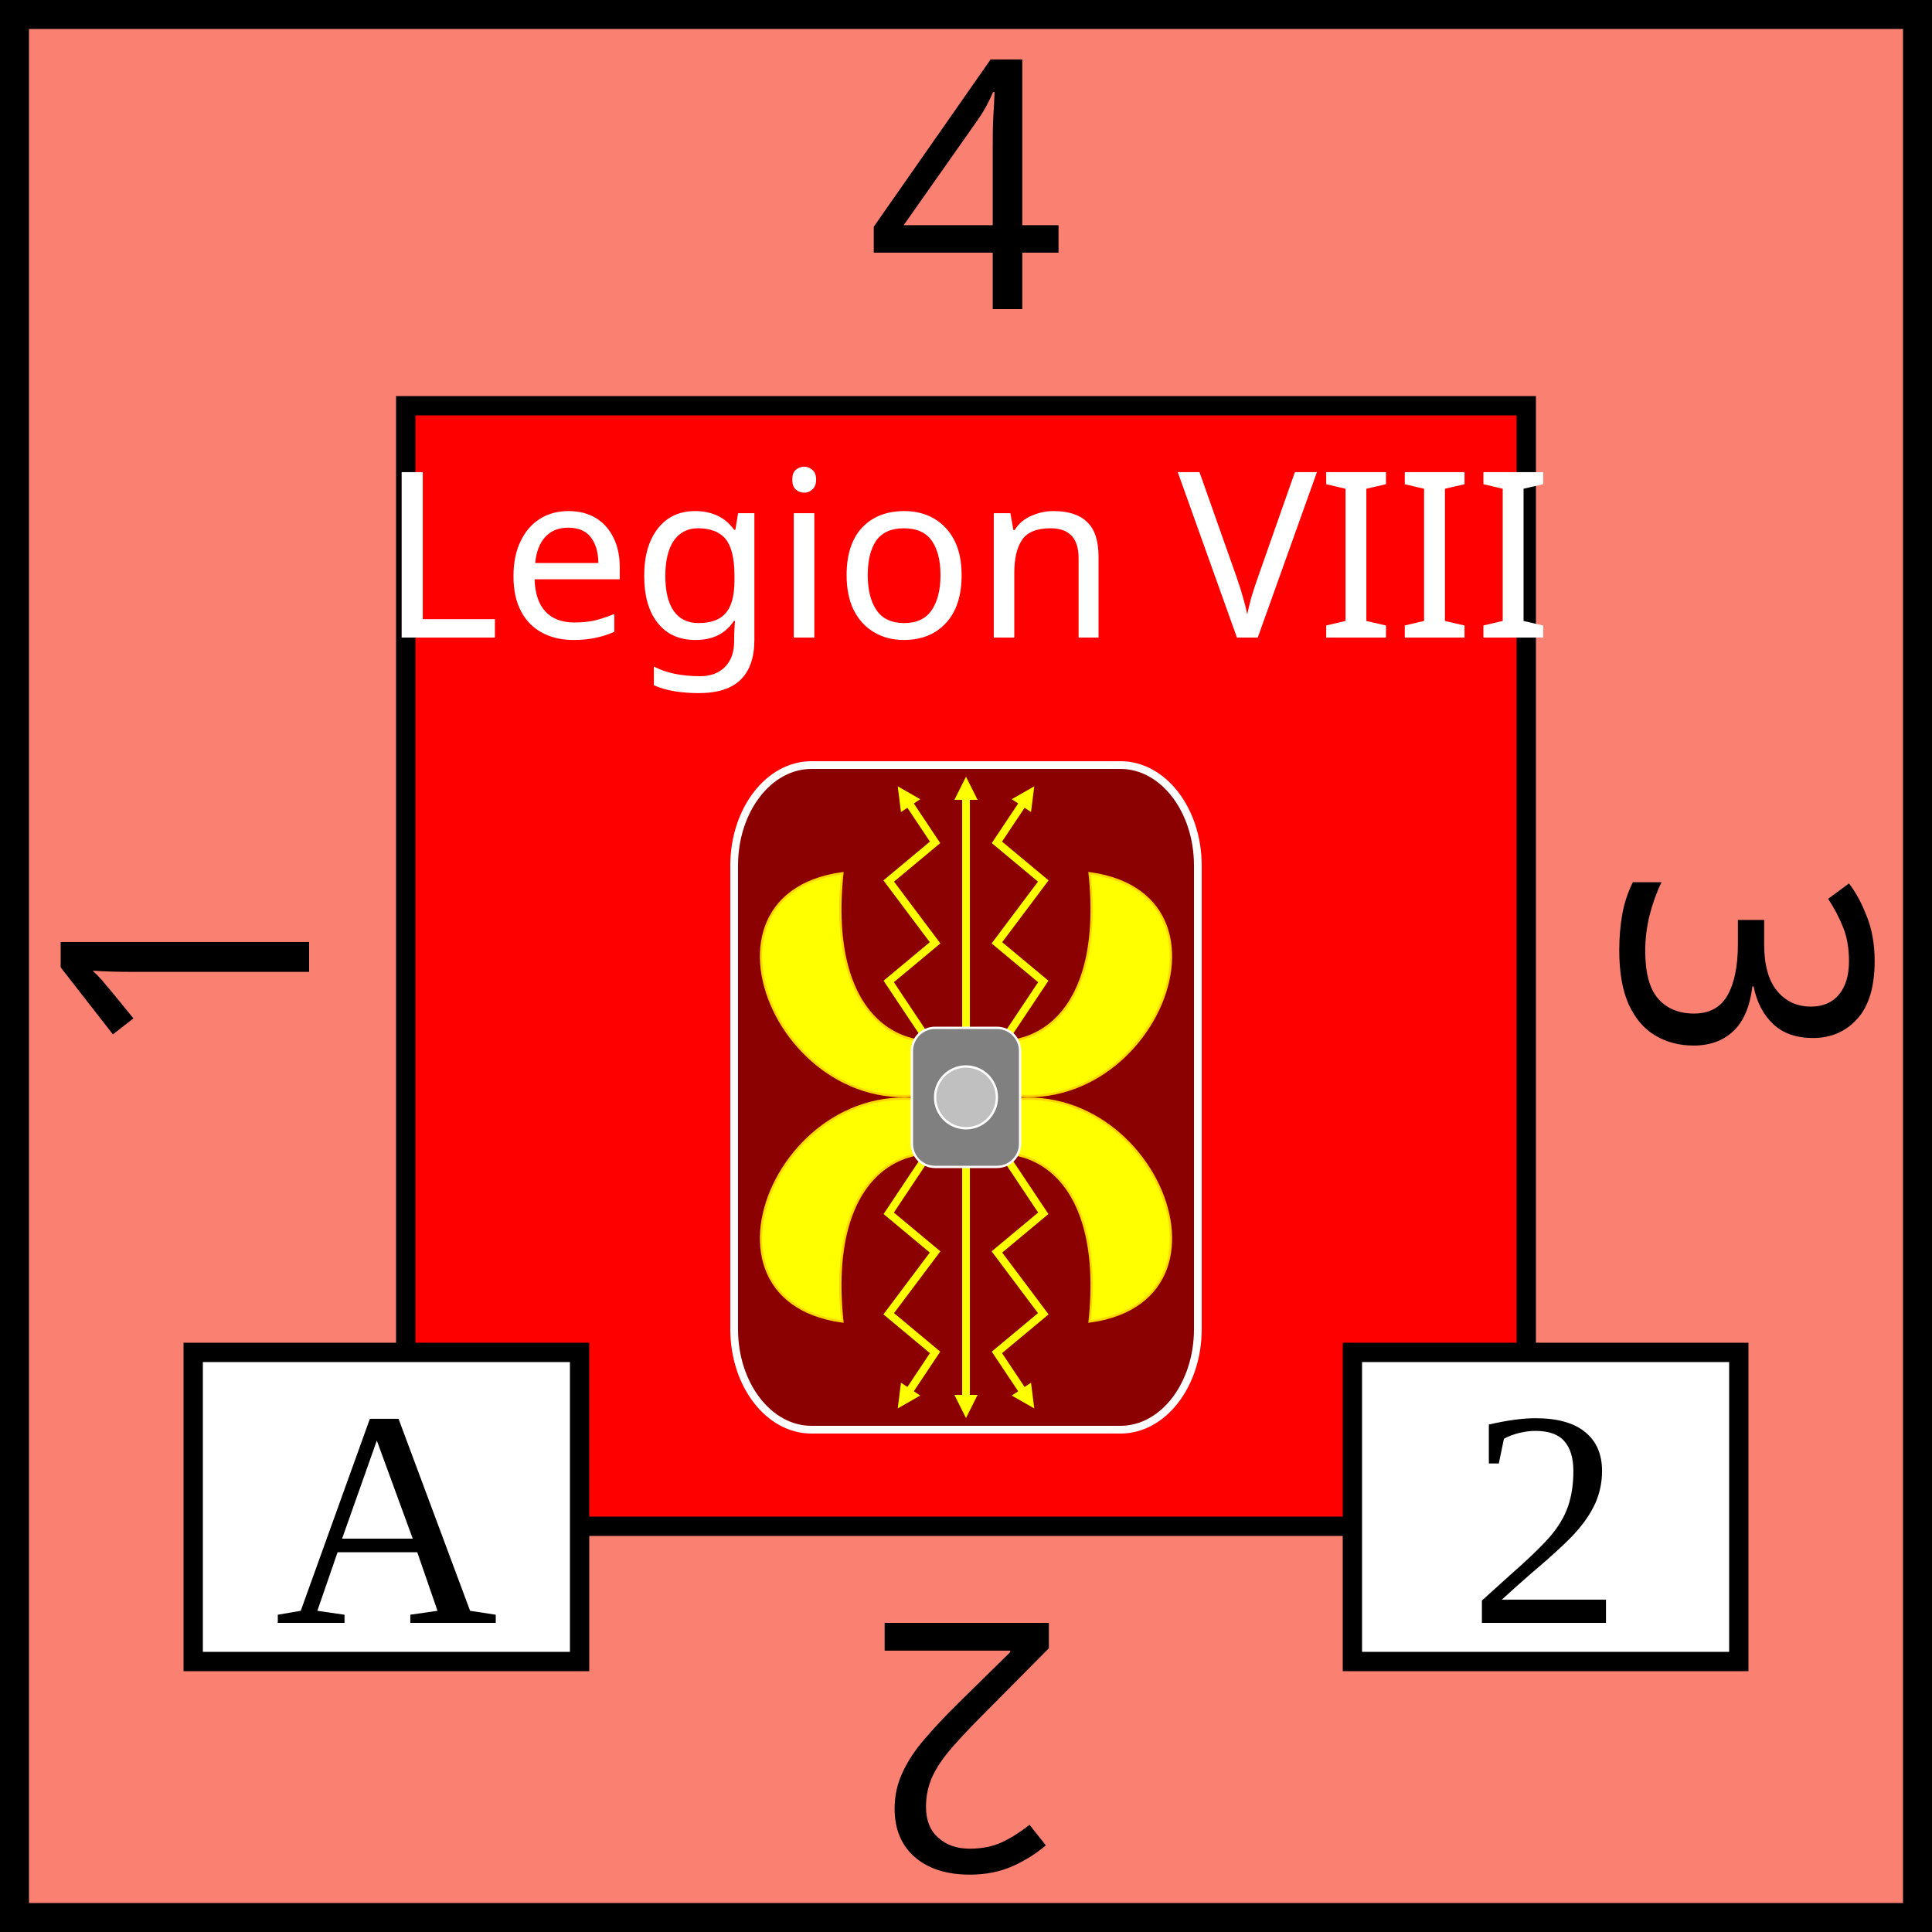
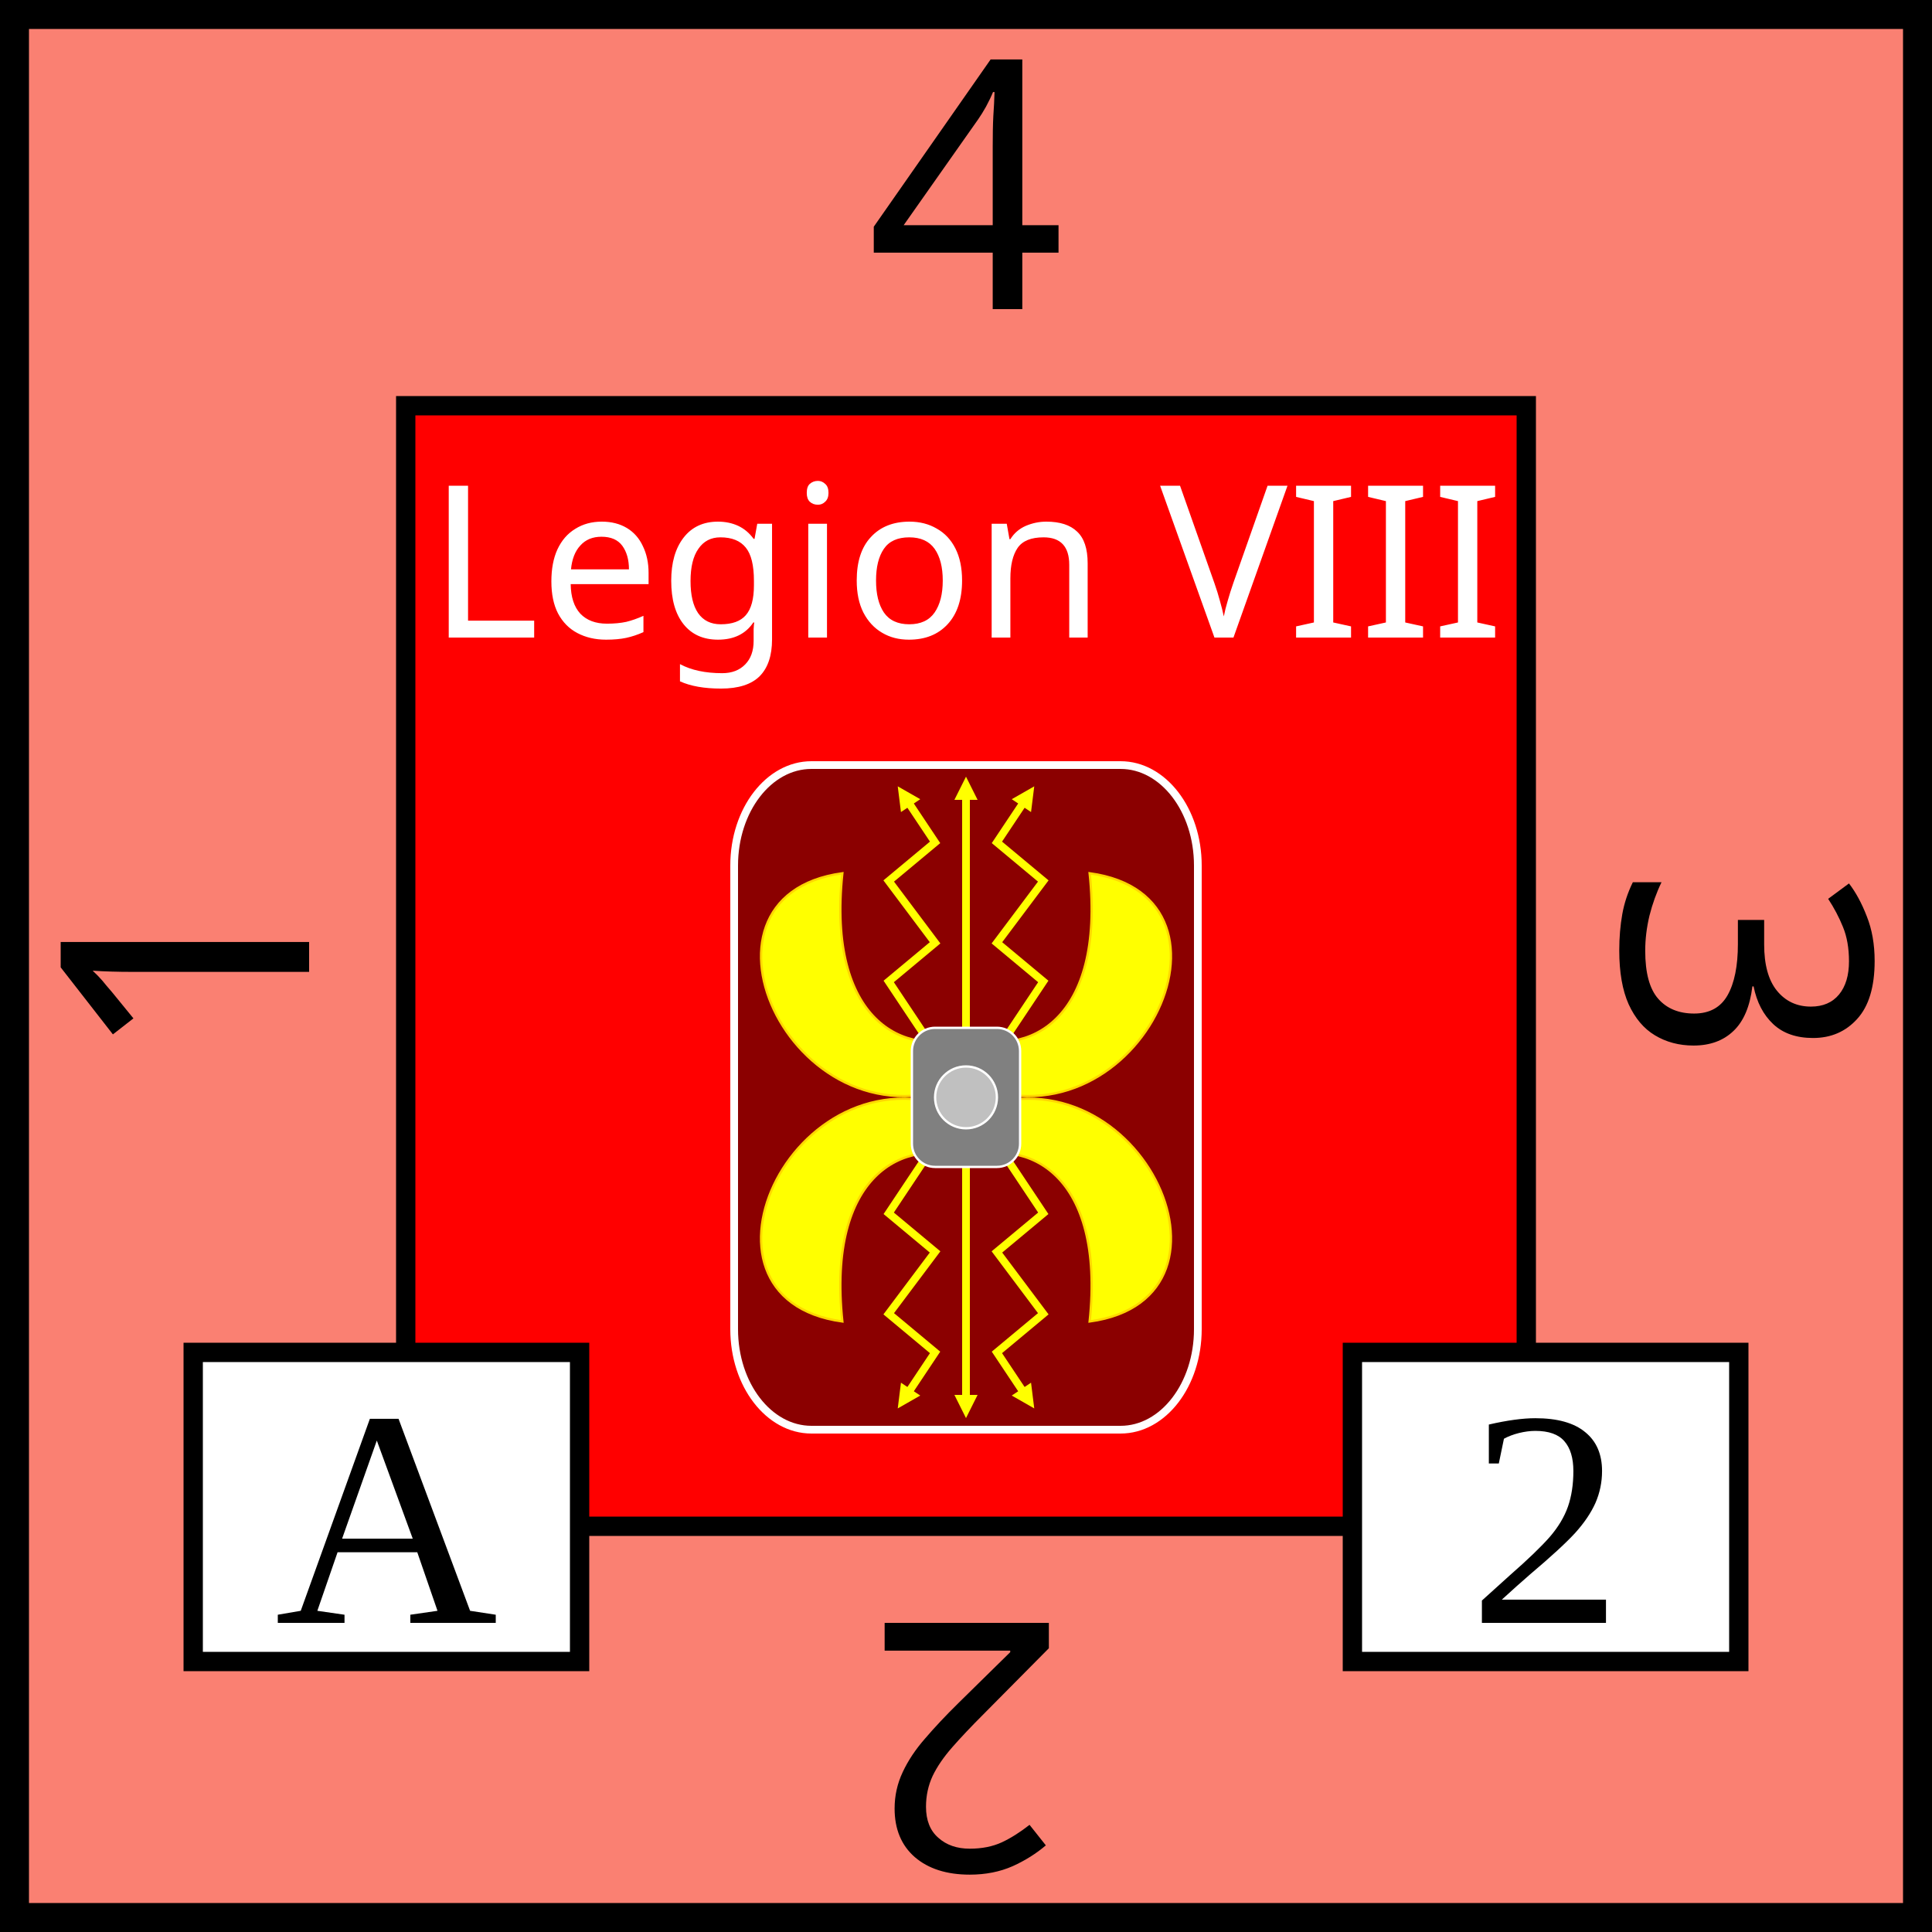
<svg xmlns="http://www.w3.org/2000/svg" viewBox="0 0 100 100" width="100" height="100">
  <defs>
    <marker id="arrow" viewBox="0 0 10 10" refX="5" refY="5" markerWidth="3" markerHeight="3" orient="auto-start-reverse" fill="yellow">
      <path d="M 0 0 L 10 5 L 0 10 z" />
    </marker>
  </defs>
  <rect id="background" fill="salmon" height="100" width="100" stroke="black" stroke-width="3" />
-   <g id="legion" text-anchor="middle" font-size="12" font-family="Papyrus">
+   <g id="legion" text-anchor="middle" font-size="11" font-family="Papyrus">
    <rect x="21" y="21" width="58" height="58" fill="red" stroke="black" />
    <text x="50" y="33" fill="white">Legion VIII</text>
  </g>
  <g id="shield" transform="scale(0.4) translate(75,92)">
    <rect id="shield_outline" x="20" y="7" width="60" height="86" fill="darkred" stroke="white" stroke-width="1" rx="10" ry="13" />
    <g id="wings" stroke="gold" stroke-width="0.3" fill="yellow">
      <path id="wing" d="           M 50 42           C 42,45 32,40 34,21           C 12,24 28,58 50,48         " />
      <use href="#wing" transform="translate(100,0) scale(-1,1)" />
      <use href="#wing" transform="translate(0,100) scale(1,-1)" />
      <use href="#wing" transform="translate(100,100) scale(-1,-1)" />
    </g>
    <g id="bolts">
      <line x1="50" y1="50" x2="50" y2="10" stroke="yellow" marker-end="url(#arrow)" />
      <line x1="50" y1="50" x2="50" y2="90" stroke="yellow" marker-end="url(#arrow)" />
      <polyline id="bolt" points="           50,50           40,35           46,30           40,22           46,17           42,11         " stroke="yellow" fill="none" marker-end="url(#arrow)" />
      <use href="#bolt" transform="translate(100,0) scale(-1,1)" />
      <use href="#bolt" transform="translate(100,100) scale(-1,-1)" />
      <use href="#bolt" transform="translate(0,100) scale(1,-1)" />
    </g>
    <g id="center">
      <rect x="43" y="41" width="14" height="18" fill="grey" stroke="white" stroke-width="0.3" rx="3" />
      <circle cx="50" cy="50" r="4" fill="silver" stroke="white" stroke-width="0.3" />
    </g>
  </g>
  <g id="attributes" text-anchor="middle" font-size="16">
    <rect id="initiative" x="10" y="70" height="16" width="20" fill="white" stroke="black" />
    <text x="20" y="84">A</text>
    <rect id="firepower" x="70" y="70" height="16" width="20" fill="white" stroke="black" />
    <text x="80" y="84">2</text>
  </g>
  <g id="strength" text-anchor="middle" font-family="Papyrus" font-size="18">
    <text x="50" y="16">4</text>
    <text x="50" y="16" transform="rotate(90,50,50)">3</text>
    <text x="50" y="16" transform="rotate(180,50,50)">2</text>
    <text x="50" y="16" transform="rotate(270,50,50)">1</text>
  </g>
</svg>
